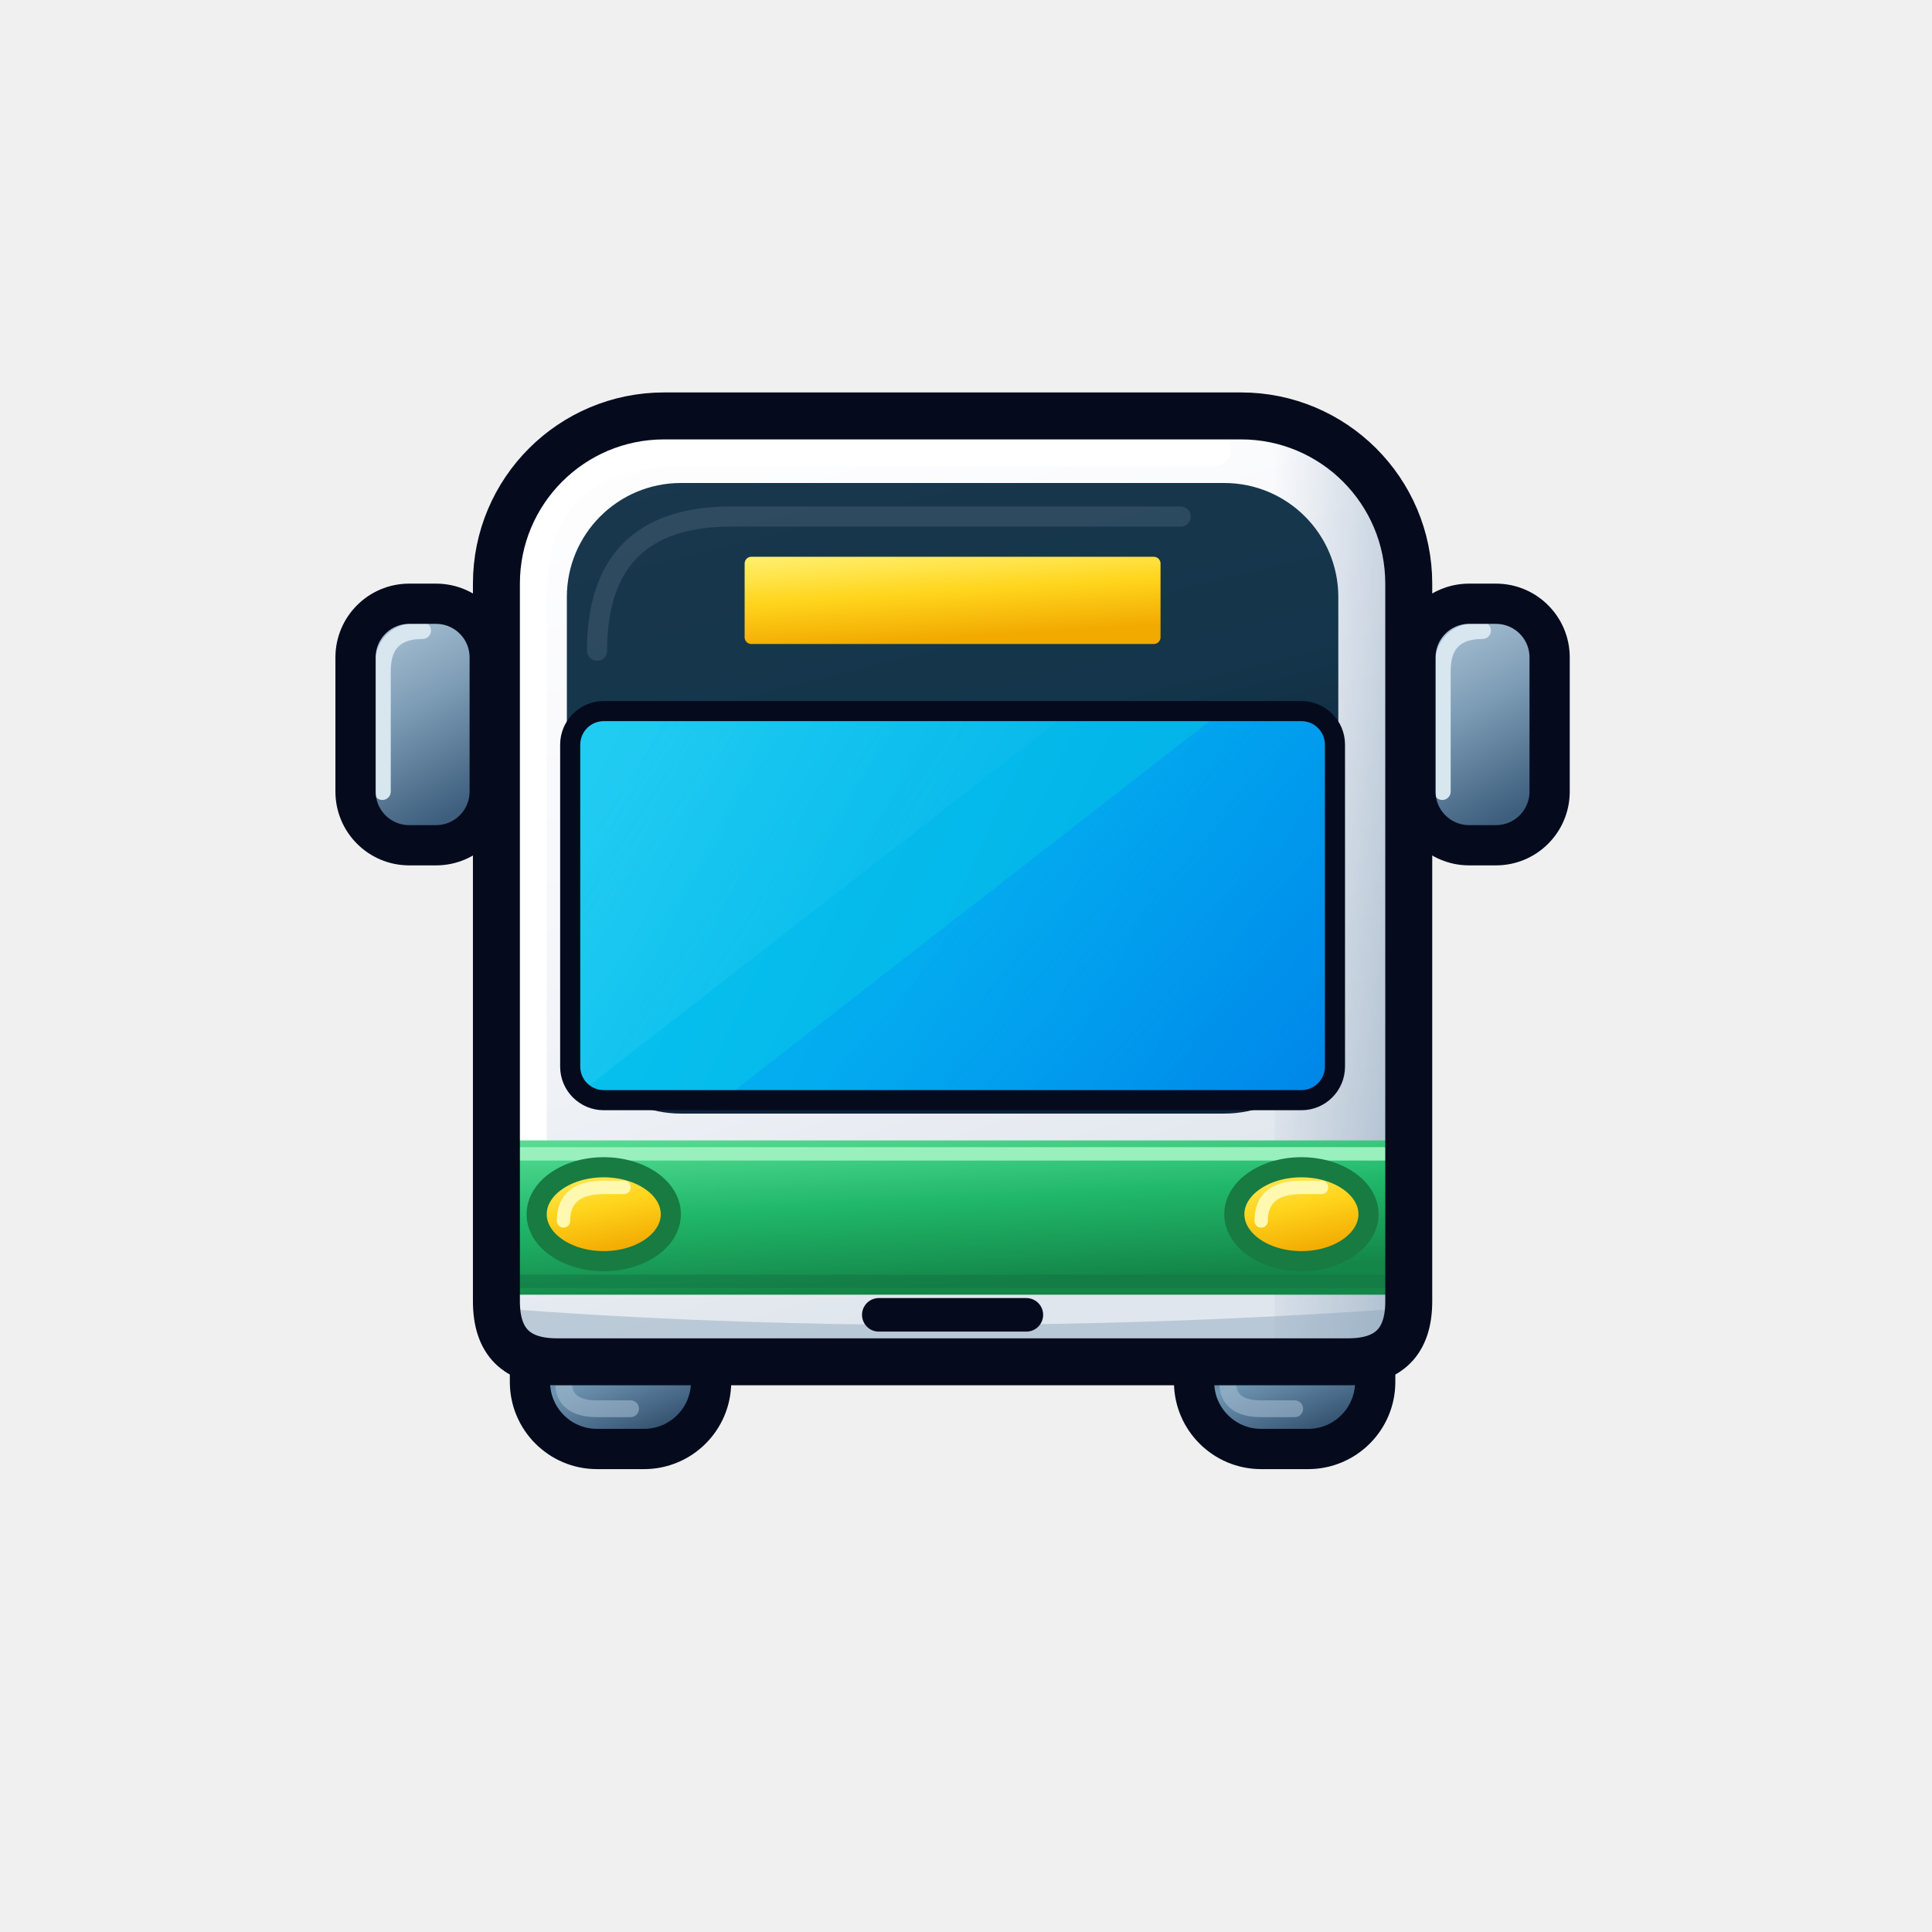
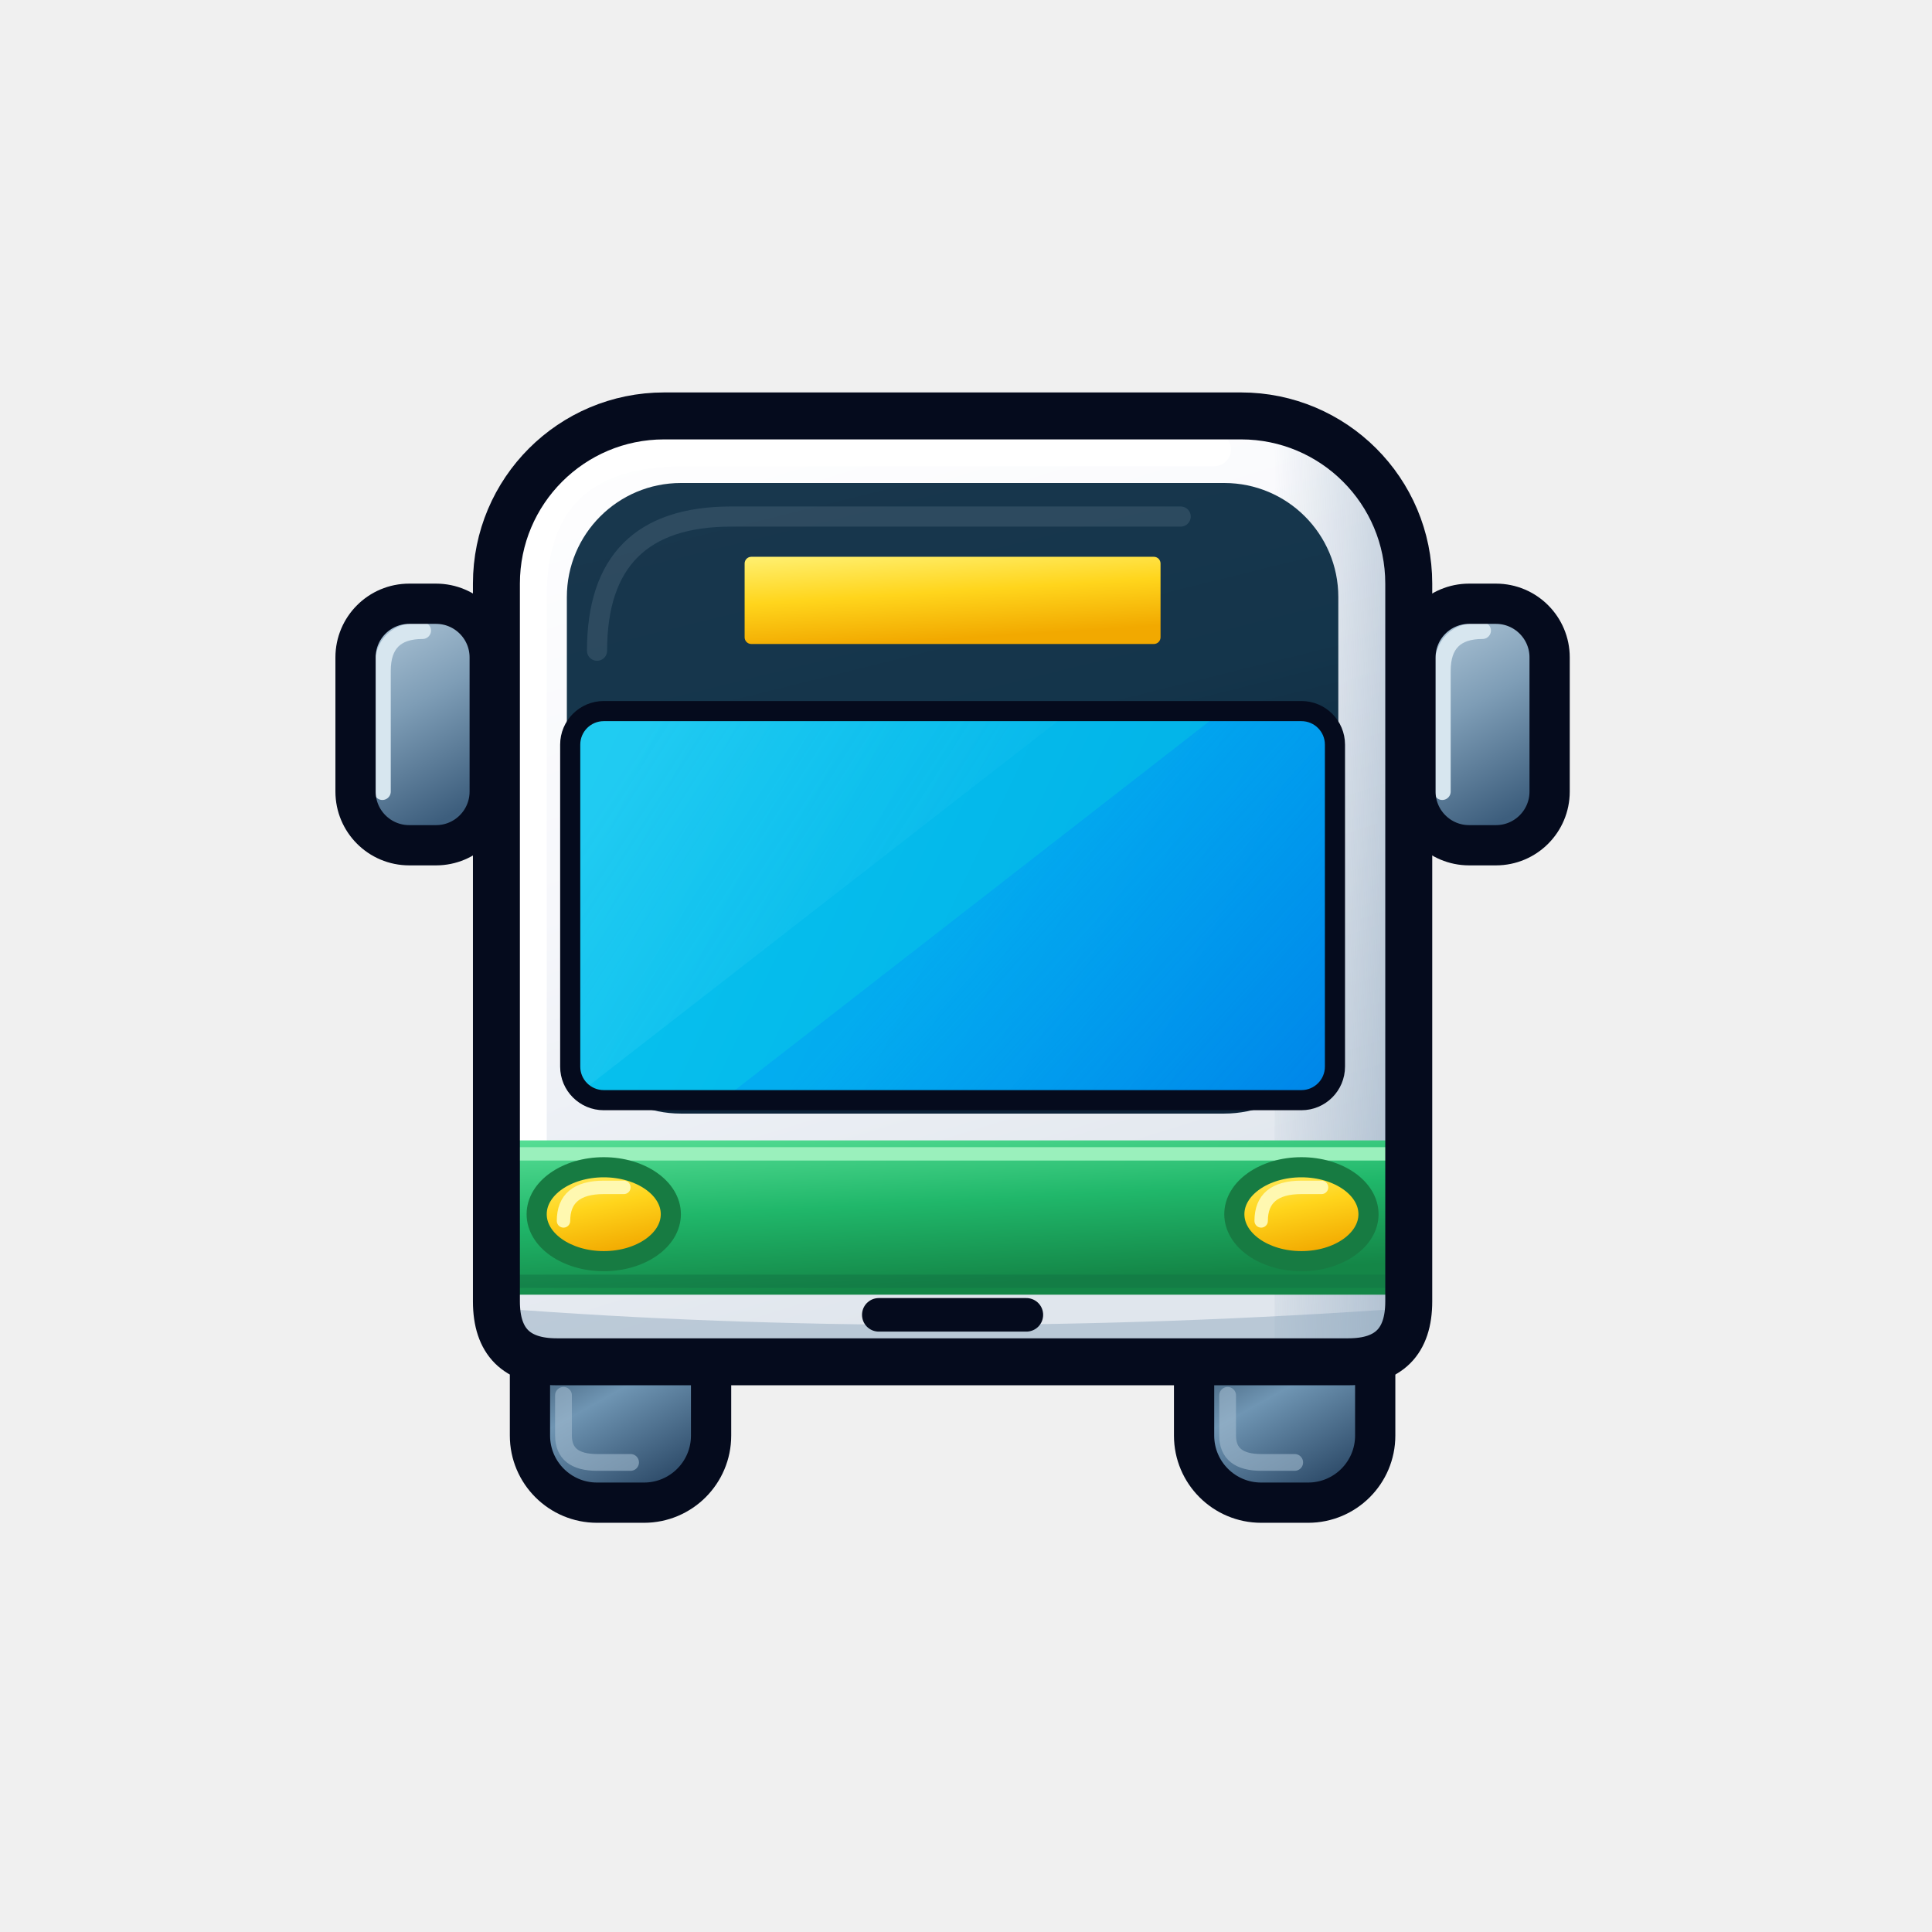
<svg xmlns="http://www.w3.org/2000/svg" width="288" height="288" viewBox="0 0 288 288" role="img" aria-labelledby="passenger-bus-title">
  <defs>
    <linearGradient id="passenger-bus-green" x1="0" y1="0" x2=".3" y2="1">
      <stop offset="0.0" stop-color="#57de95" />
      <stop offset="0.5" stop-color="#20b76a" />
      <stop offset="1.0" stop-color="#148647" />
    </linearGradient>
    <linearGradient id="passenger-bus-gold" x1="0" y1="0" x2=".3" y2="1">
      <stop offset="0.0" stop-color="#fff071" />
      <stop offset="0.5" stop-color="#ffd51c" />
      <stop offset="1.0" stop-color="#f2a900" />
    </linearGradient>
    <linearGradient id="passenger-bus-paper" x1="0" y1="0" x2=".3" y2="1">
      <stop offset="0.0" stop-color="#ffffff" />
      <stop offset="0.5" stop-color="#f6f7fb" />
      <stop offset="1.0" stop-color="#e0e6ed" />
    </linearGradient>
    <linearGradient id="passenger-bus-steel" x1="0" y1="0" x2=".3" y2="1">
      <stop offset="0.0" stop-color="#b8cede" />
      <stop offset="0.5" stop-color="#7e9db6" />
      <stop offset="1.0" stop-color="#3d5e7d" />
    </linearGradient>
    <linearGradient id="passenger-bus-suit" x1="0" y1="0" x2=".3" y2="1">
      <stop offset="0.0" stop-color="#19374d" />
      <stop offset="0.5" stop-color="#14354b" />
      <stop offset="1.0" stop-color="#0c2238" />
    </linearGradient>
-     <rect id="passenger-bus-shape1" x="83" y="205" width="27" height="22" rx="10" />
-     <rect id="passenger-bus-shape2" x="182" y="205" width="27" height="22" rx="10" />
+     <rect id="passenger-bus-shape1" x="83" y="205" width="27" height="30" rx="10" />
+     <rect id="passenger-bus-shape2" x="182" y="205" width="27" height="30" rx="10" />
    <rect id="passenger-bus-shape3" x="57" y="101" width="20" height="36" rx="8" />
    <rect id="passenger-bus-shape4" x="215" y="101" width="20" height="36" rx="8" />
    <path id="passenger-bus-shape5" d="M103 73 H189 A25 25 0 0 1 214 98 V205 Q214 214 205 214 H87 Q78 214 78 205 V98 A25 25 0 0 1 103 73 Z" />
    <clipPath id="passenger-bus-shape5-clip">
      <use href="#passenger-bus-shape5" />
    </clipPath>
    <rect id="passenger-bus-shape6" x="88.5" y="83" width="115" height="94" rx="17" />
    <clipPath id="passenger-bus-shape6-clip">
      <use href="#passenger-bus-shape6" />
    </clipPath>
    <rect id="passenger-bus-shape7" x="115.0" y="94" width="62" height="13" rx="1" />
    <rect id="passenger-bus-shape8" x="89.0" y="117" width="114" height="58" rx="5" />
    <clipPath id="passenger-bus-shape8-clip">
      <use href="#passenger-bus-shape8" />
    </clipPath>
    <rect id="passenger-bus-shape9" x="78" y="181" width="136" height="23" rx="0" />
    <ellipse id="passenger-bus-shape10" cx="94" cy="192" rx="10" ry="7" />
    <clipPath id="passenger-bus-shape10-clip">
      <use href="#passenger-bus-shape10" />
    </clipPath>
    <ellipse id="passenger-bus-shape11" cx="198" cy="192" rx="10" ry="7" />
    <clipPath id="passenger-bus-shape11-clip">
      <use href="#passenger-bus-shape11" />
    </clipPath>
    <linearGradient id="passenger-bus-body-shade" x1="0" y1="0" x2="1" y2=".2">
      <stop stop-color="#809bb5" stop-opacity="0" />
      <stop offset="1" stop-color="#809bb5" stop-opacity=".5" />
    </linearGradient>
    <linearGradient id="passenger-bus-wheel" x1="0" y1="0" x2=".5" y2="1">
      <stop stop-color="#12263b" />
      <stop offset=".55" stop-color="#6f95b3" />
      <stop offset="1" stop-color="#304e6c" />
    </linearGradient>
    <linearGradient id="passenger-bus-glass8-screen-paint" gradientUnits="userSpaceOnUse" x1="92.353" y1="122.333" x2="197.971" y2="173">
      <stop offset="0" stop-color="#08c4ef" />
      <stop offset="1" stop-color="#00ade6" />
    </linearGradient>
    <linearGradient id="passenger-bus-glass8-glass-paint" gradientUnits="userSpaceOnUse" x1="99.059" y1="122.333" x2="160.25" y2="161.667">
      <stop offset="0" stop-color="#77e6fc" stop-opacity="0.22" />
      <stop offset="1" stop-color="#34d2f4" stop-opacity="0" />
    </linearGradient>
    <linearGradient id="passenger-bus-glass8-screen-shadow-paint" gradientUnits="userSpaceOnUse" x1="156.897" y1="133.667" x2="203" y2="175">
      <stop offset="0" stop-color="#008df9" stop-opacity=".3" />
      <stop offset="1" stop-color="#007be9" stop-opacity=".8" />
    </linearGradient>
  </defs>
  <g transform="translate(-4 -11)" stroke-linecap="round" stroke-linejoin="round">
    <use href="#passenger-bus-shape1" fill="url(#passenger-bus-wheel)" />
-     <path d="M88 211 V217 Q88 221 93 221 H98" fill="none" stroke="#a2bbce" stroke-width="2.5" opacity=".6" />
+     <path d="M88 219 V225 Q88 229 93 229 H98" fill="none" stroke="#a2bbce" stroke-width="2.5" opacity=".6" />
    <use href="#passenger-bus-shape1" fill="none" stroke="#050b1d" stroke-width="6" />
    <use href="#passenger-bus-shape2" fill="url(#passenger-bus-wheel)" />
-     <path d="M187 211 V217 Q187 221 192 221 H197" fill="none" stroke="#a2bbce" stroke-width="2.5" opacity=".6" />
+     <path d="M187 219 V225 Q187 229 192 229 H197" fill="none" stroke="#a2bbce" stroke-width="2.5" opacity=".6" />
    <use href="#passenger-bus-shape2" fill="none" stroke="#050b1d" stroke-width="6" />
    <use href="#passenger-bus-shape3" fill="url(#passenger-bus-steel)" />
    <path d="M61 129 V111 Q61 105 67 105" fill="none" stroke="#d7e6ef" stroke-width="2.5" />
    <use href="#passenger-bus-shape3" fill="none" stroke="#050b1d" stroke-width="6" />
    <use href="#passenger-bus-shape4" fill="url(#passenger-bus-steel)" />
    <path d="M219 129 V111 Q219 105 225 105" fill="none" stroke="#d7e6ef" stroke-width="2.5" />
    <use href="#passenger-bus-shape4" fill="none" stroke="#050b1d" stroke-width="6" />
    <use href="#passenger-bus-shape5" fill="url(#passenger-bus-paper)" />
    <g clip-path="url(#passenger-bus-shape5-clip)">
      <path d="M83 199 V100 Q83 78 106 78 H185" fill="none" stroke="#ffffff" stroke-width="5" />
      <path d="M194 73 H215 V214 H194Z" fill="url(#passenger-bus-body-shade)" />
      <path d="M78 206 Q143 211 214 206 V214 H78Z" fill="#8aa3ba" opacity=".45" />
    </g>
    <use href="#passenger-bus-shape6" fill="url(#passenger-bus-suit)" />
    <path d="M93 108 Q93 88 113 88 H180" fill="none" stroke="#557185" stroke-width="3" opacity=".35" clip-path="url(#passenger-bus-shape6-clip)" />
    <use href="#passenger-bus-shape7" fill="url(#passenger-bus-gold)" />
    <use href="#passenger-bus-shape8" fill="url(#passenger-bus-glass8-screen-paint)" />
    <path d="M89 117 H163.603 L89 175 Z" fill="url(#passenger-bus-glass8-glass-paint)" clip-path="url(#passenger-bus-shape8-clip)" />
    <path d="M186.235 117 H203 V175 H111.632 Z" fill="url(#passenger-bus-glass8-screen-shadow-paint)" clip-path="url(#passenger-bus-shape8-clip)" />
    <use href="#passenger-bus-shape8" fill="none" stroke="#050b1d" stroke-width="3" />
    <g clip-path="url(#passenger-bus-shape5-clip)">
      <use href="#passenger-bus-shape9" fill="url(#passenger-bus-green)" />
      <path d="M78 183 H214" fill="none" stroke="#9af0bc" stroke-width="2" />
      <path d="M78 202 H214" fill="none" stroke="#117344" stroke-width="2" opacity=".5" />
      <use href="#passenger-bus-shape10" fill="url(#passenger-bus-gold)" />
      <path d="M88 193 Q88 188 94 188 H97" fill="none" stroke="#fff8b0" stroke-width="2" clip-path="url(#passenger-bus-shape10-clip)" />
      <use href="#passenger-bus-shape10" fill="none" stroke="#177b42" stroke-width="3" />
      <use href="#passenger-bus-shape11" fill="url(#passenger-bus-gold)" />
      <path d="M192 193 Q192 188 198 188 H201" fill="none" stroke="#fff8b0" stroke-width="2" clip-path="url(#passenger-bus-shape11-clip)" />
      <use href="#passenger-bus-shape11" fill="none" stroke="#177b42" stroke-width="3" />
    </g>
    <path d="M135 207 H157" fill="none" stroke="#050b1d" stroke-width="5" />
    <use href="#passenger-bus-shape5" fill="none" stroke="#050b1d" stroke-width="7" />
  </g>
</svg>
